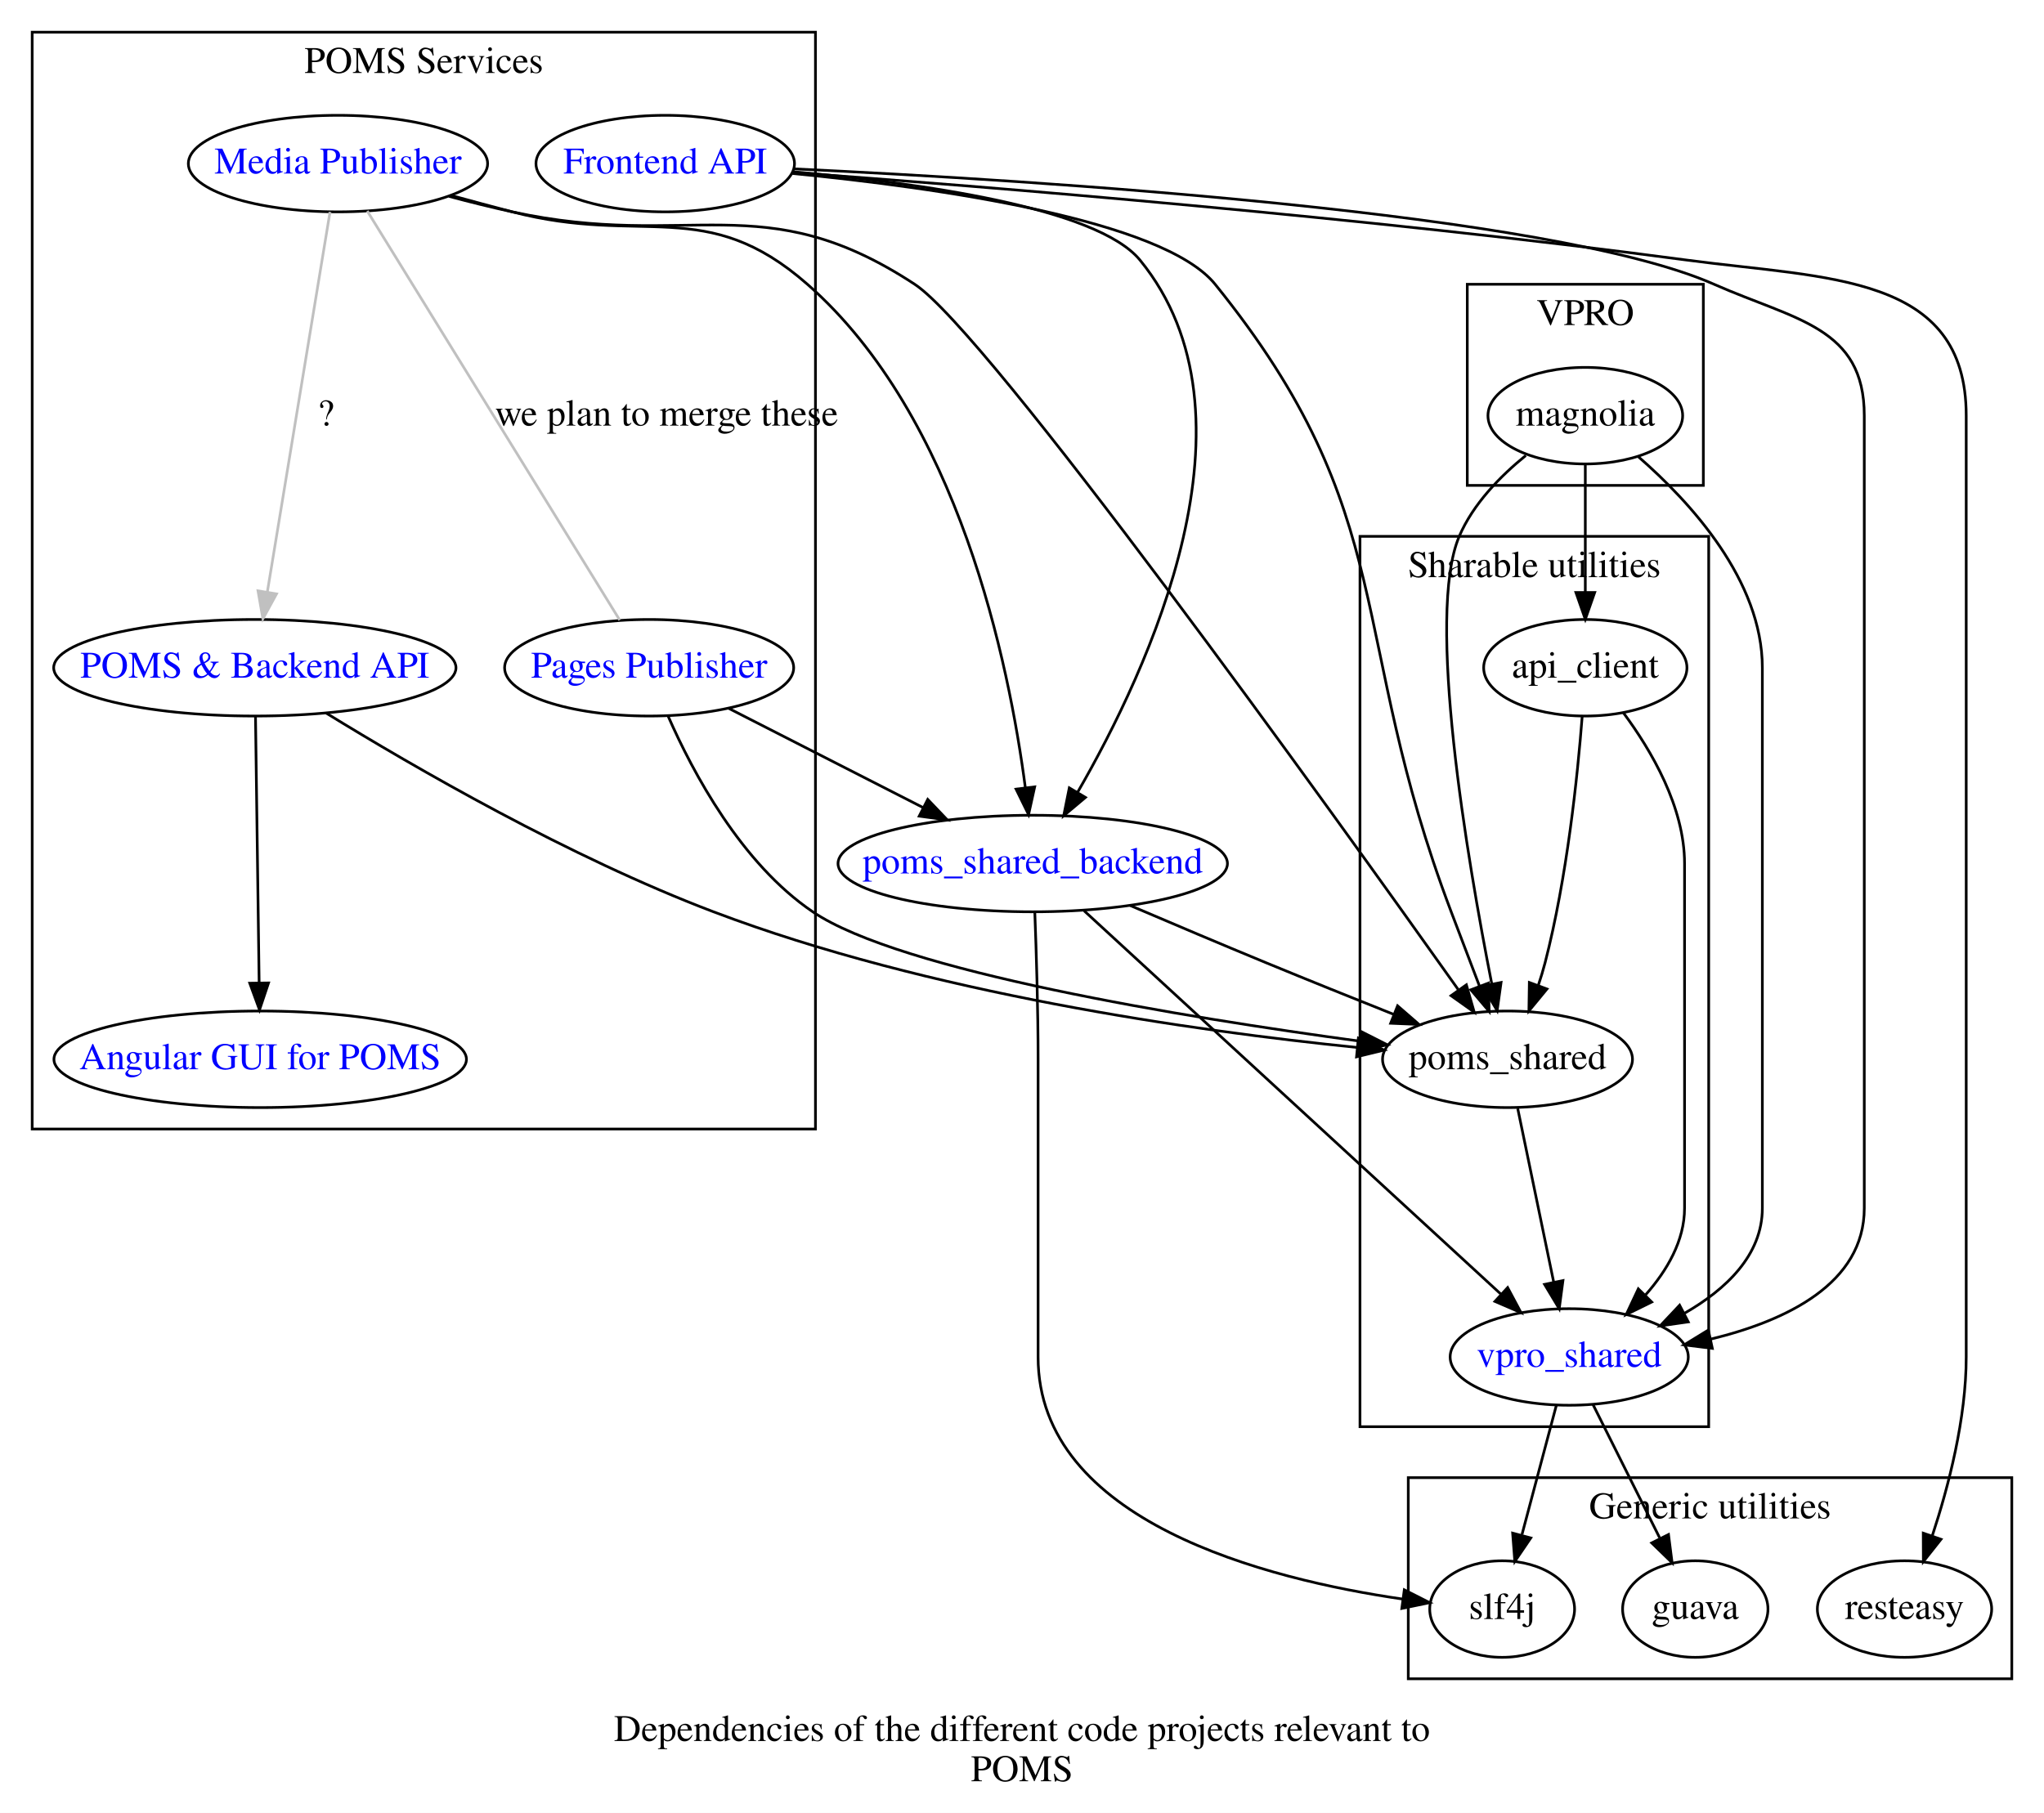
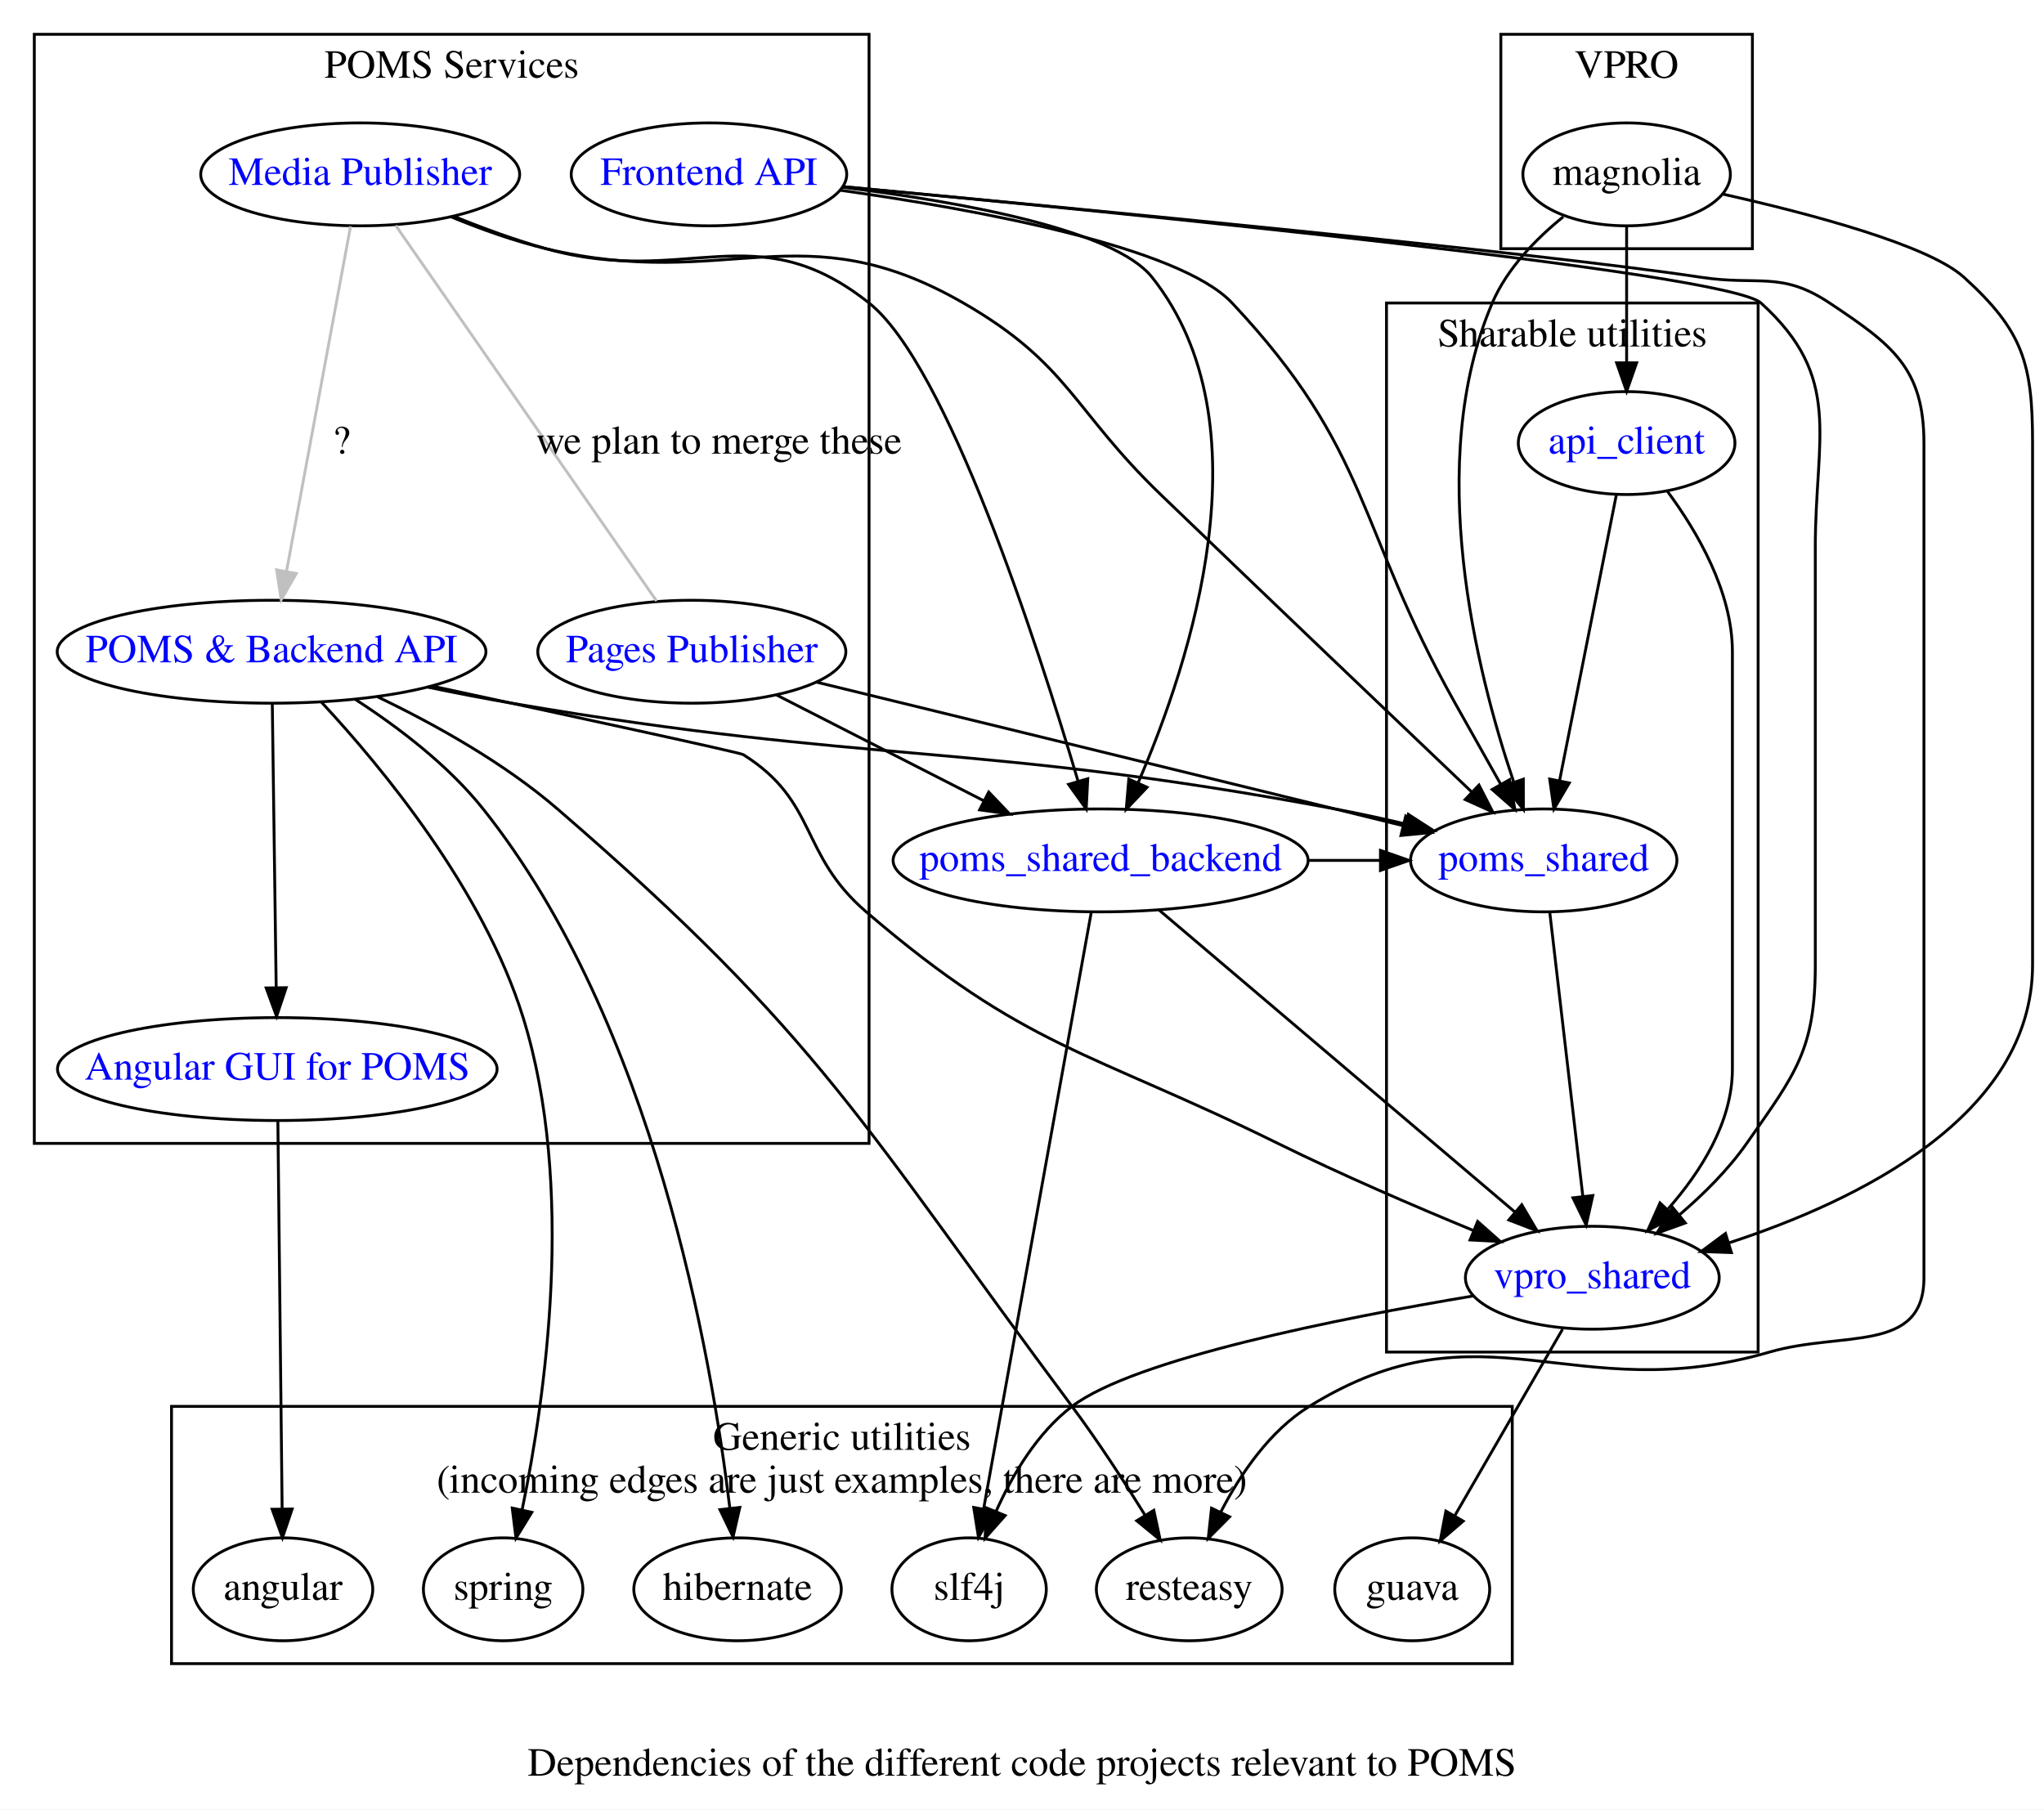
- <svg xmlns="http://www.w3.org/2000/svg" xmlns:xlink="http://www.w3.org/1999/xlink" width="762pt" height="676pt" viewBox="0.00 0.00 762.00 676.00">
-   <g id="graph0" class="graph" transform="scale(1 1) rotate(0) translate(4 672)">
-     <polygon fill="#ffffff" stroke="transparent" points="-4,4 -4,-672 758,-672 758,4 -4,4" />
-     <text text-anchor="middle" x="377" y="-22.8" font-family="Times,serif" font-size="14.00" fill="#000000">Dependencies of the different code projects relevant to</text>
-     <text text-anchor="middle" x="377" y="-7.8" font-family="Times,serif" font-size="14.00" fill="#000000">    POMS</text>
+ <svg xmlns="http://www.w3.org/2000/svg" xmlns:xlink="http://www.w3.org/1999/xlink" width="715pt" height="633pt" viewBox="0.00 0.00 715.00 633.00">
+   <g id="graph0" class="graph" transform="scale(1 1) rotate(0) translate(4 629)">
+     <polygon fill="#ffffff" stroke="transparent" points="-4,4 -4,-629 711,-629 711,4 -4,4" />
+     <text text-anchor="middle" x="353.5" y="-7.8" font-family="Times,serif" font-size="14.00" fill="#000000">    Dependencies of the different code projects relevant to POMS</text>
    <g id="clust1" class="cluster">
-       <polygon fill="none" stroke="#000000" points="521,-46 521,-121 746,-121 746,-46 521,-46" />
-       <text text-anchor="middle" x="633.5" y="-105.8" font-family="Times,serif" font-size="14.00" fill="#000000">Generic utilities</text>
+       <polygon fill="none" stroke="#000000" points="56,-47 56,-137 525,-137 525,-47 56,-47" />
+       <text text-anchor="middle" x="290.5" y="-121.8" font-family="Times,serif" font-size="14.00" fill="#000000">Generic utilities</text>
+       <text text-anchor="middle" x="290.5" y="-106.8" font-family="Times,serif" font-size="14.00" fill="#000000">(incoming edges are just examples, there are more)</text>
    </g>
    <g id="clust2" class="cluster">
-       <polygon fill="none" stroke="#000000" points="543,-491 543,-566 631,-566 631,-491 543,-491" />
-       <text text-anchor="middle" x="587" y="-550.8" font-family="Times,serif" font-size="14.00" fill="#000000">VPRO</text>
+       <polygon fill="none" stroke="#000000" points="521,-542 521,-617 609,-617 609,-542 521,-542" />
+       <text text-anchor="middle" x="565" y="-601.8" font-family="Times,serif" font-size="14.00" fill="#000000">VPRO</text>
    </g>
    <g id="clust3" class="cluster">
-       <polygon fill="none" stroke="#000000" points="8,-251 8,-660 300,-660 300,-251 8,-251" />
-       <text text-anchor="middle" x="154" y="-644.8" font-family="Times,serif" font-size="14.00" fill="#000000">POMS Services</text>
+       <polygon fill="none" stroke="#000000" points="8,-229 8,-617 300,-617 300,-229 8,-229" />
+       <text text-anchor="middle" x="154" y="-601.8" font-family="Times,serif" font-size="14.00" fill="#000000">POMS Services</text>
    </g>
    <g id="clust4" class="cluster">
-       <polygon fill="none" stroke="#000000" points="503,-140 503,-472 633,-472 633,-140 503,-140" />
-       <text text-anchor="middle" x="568" y="-456.8" font-family="Times,serif" font-size="14.00" fill="#000000">Sharable utilities</text>
+       <polygon fill="none" stroke="#000000" points="481,-156 481,-523 611,-523 611,-156 481,-156" />
+       <text text-anchor="middle" x="546" y="-507.8" font-family="Times,serif" font-size="14.00" fill="#000000">Sharable utilities</text>
    </g>
    <g id="node1" class="node">
      <g id="a_node1">
        <a xlink:href="https://github.com/vpro/vpro-shared" xlink:title="vpro_shared">
-           <ellipse fill="none" stroke="#000000" cx="581" cy="-166" rx="44.393" ry="18" />
-           <text text-anchor="middle" x="581" y="-162.3" font-family="Times,serif" font-size="14.00" fill="#0000ff">vpro_shared</text>
-         </a>
-       </g>
-     </g>
-     <g id="node8" class="node">
-       <ellipse fill="none" stroke="#000000" cx="556" cy="-72" rx="27" ry="18" />
-       <text text-anchor="middle" x="556" y="-68.3" font-family="Times,serif" font-size="14.00" fill="#000000">slf4j</text>
+           <ellipse fill="none" stroke="#000000" cx="553" cy="-182" rx="44.393" ry="18" />
+           <text text-anchor="middle" x="553" y="-178.3" font-family="Times,serif" font-size="14.00" fill="#0000ff">vpro_shared</text>
+         </a>
+       </g>
+     </g>
+     <g id="node10" class="node">
+       <ellipse fill="none" stroke="#000000" cx="335" cy="-73" rx="27" ry="18" />
+       <text text-anchor="middle" x="335" y="-69.3" font-family="Times,serif" font-size="14.00" fill="#000000">slf4j</text>
    </g>
    <g id="edge1" class="edge">
-       <path fill="none" stroke="#000000" d="M576.18,-147.876C572.56,-134.265 567.537,-115.379 563.408,-99.854" />
-       <polygon fill="#000000" stroke="#000000" points="566.673,-98.514 560.721,-89.75 559.909,-100.313 566.673,-98.514" />
-     </g>
-     <g id="node9" class="node">
-       <ellipse fill="none" stroke="#000000" cx="628" cy="-72" rx="27.097" ry="18" />
-       <text text-anchor="middle" x="628" y="-68.3" font-family="Times,serif" font-size="14.00" fill="#000000">guava</text>
+       <path fill="none" stroke="#000000" d="M511.397,-175.642C464.767,-167.846 392.824,-153.604 371,-137 358.873,-127.773 350.222,-113.21 344.445,-100.305" />
+       <polygon fill="#000000" stroke="#000000" points="347.611,-98.8 340.578,-90.876 341.134,-101.456 347.611,-98.8" />
+     </g>
+     <g id="node11" class="node">
+       <ellipse fill="none" stroke="#000000" cx="490" cy="-73" rx="27.097" ry="18" />
+       <text text-anchor="middle" x="490" y="-69.3" font-family="Times,serif" font-size="14.00" fill="#000000">guava</text>
    </g>
    <g id="edge2" class="edge">
-       <path fill="none" stroke="#000000" d="M589.84,-148.319C596.843,-134.314 606.737,-114.526 614.696,-98.608" />
-       <polygon fill="#000000" stroke="#000000" points="618.016,-99.793 619.358,-89.284 611.755,-96.663 618.016,-99.793" />
+       <path fill="none" stroke="#000000" d="M542.597,-164.001C532.339,-146.253 516.557,-118.947 504.955,-98.875" />
+       <polygon fill="#000000" stroke="#000000" points="507.831,-96.855 499.796,-89.949 501.77,-100.358 507.831,-96.855" />
    </g>
    <g id="node2" class="node">
      <g id="a_node2">
-         <a xlink:href="https://subversion.vpro.nl/viewvc/nl/vpro/media" xlink:title="POMS &amp; Backend API">
-           <ellipse fill="none" stroke="#000000" cx="91" cy="-423" rx="74.987" ry="18" />
-           <text text-anchor="middle" x="91" y="-419.3" font-family="Times,serif" font-size="14.00" fill="#0000ff">POMS &amp; Backend API</text>
-         </a>
-       </g>
+         <a xlink:href="https://github.com/npo-poms/poms-shared" xlink:title="poms_shared">
+           <ellipse fill="none" stroke="#000000" cx="536" cy="-328" rx="46.593" ry="18" />
+           <text text-anchor="middle" x="536" y="-324.3" font-family="Times,serif" font-size="14.00" fill="#0000ff">poms_shared</text>
+         </a>
+       </g>
+     </g>
+     <g id="edge3" class="edge">
+       <path fill="none" stroke="#000000" d="M538.119,-309.804C541.02,-284.887 546.259,-239.894 549.683,-210.488" />
+       <polygon fill="#000000" stroke="#000000" points="553.174,-210.763 550.855,-200.425 546.221,-209.953 553.174,-210.763" />
    </g>
    <g id="node3" class="node">
      <g id="a_node3">
-         <a xlink:href="https://subversion.vpro.nl/viewvc/nl/vpro/media-gui" xlink:title="Angular GUI for POMS">
-           <ellipse fill="none" stroke="#000000" cx="93" cy="-277" rx="76.887" ry="18" />
-           <text text-anchor="middle" x="93" y="-273.3" font-family="Times,serif" font-size="14.00" fill="#0000ff">Angular GUI for POMS</text>
-         </a>
-       </g>
-     </g>
-     <g id="edge23" class="edge">
-       <path fill="none" stroke="#000000" d="M91.249,-404.804C91.591,-379.887 92.207,-334.894 92.61,-305.488" />
-       <polygon fill="#000000" stroke="#000000" points="96.11,-305.472 92.748,-295.425 89.111,-305.376 96.11,-305.472" />
-     </g>
-     <g id="node13" class="node">
-       <ellipse fill="none" stroke="#000000" cx="558" cy="-277" rx="46.593" ry="18" />
-       <text text-anchor="middle" x="558" y="-273.3" font-family="Times,serif" font-size="14.00" fill="#000000">poms_shared</text>
-     </g>
-     <g id="edge22" class="edge">
-       <path fill="none" stroke="#000000" d="M117.541,-406.133C150.338,-385.949 208.389,-352.335 262,-332 342.154,-301.598 441.099,-287.576 501.858,-281.424" />
-       <polygon fill="#000000" stroke="#000000" points="502.395,-284.889 512.008,-280.434 501.716,-277.922 502.395,-284.889" />
+         <a xlink:href="https://github.com/npo-poms/api-client" xlink:title="api_client">
+           <ellipse fill="none" stroke="#000000" cx="565" cy="-474" rx="37.894" ry="18" />
+           <text text-anchor="middle" x="565" y="-470.3" font-family="Times,serif" font-size="14.00" fill="#0000ff">api_client</text>
+         </a>
+       </g>
+     </g>
+     <g id="edge18" class="edge">
+       <path fill="none" stroke="#000000" d="M579.199,-457.213C589.634,-443.142 602,-422.029 602,-401 602,-401 602,-401 602,-255 602,-236.545 591.07,-219.239 579.535,-206.113" />
+       <polygon fill="#000000" stroke="#000000" points="581.772,-203.384 572.366,-198.508 576.678,-208.185 581.772,-203.384" />
+     </g>
+     <g id="edge17" class="edge">
+       <path fill="none" stroke="#000000" d="M561.386,-455.804C556.409,-430.751 547.402,-385.401 541.563,-356.007" />
+       <polygon fill="#000000" stroke="#000000" points="544.95,-355.093 539.569,-345.966 538.084,-356.457 544.95,-355.093" />
    </g>
    <g id="node4" class="node">
      <g id="a_node4">
-         <a xlink:href="https://subversion.vpro.nl/viewvc/nl/publiekeomroep/poms-shared-backend/" xlink:title="poms_shared_backend">
-           <ellipse fill="none" stroke="#000000" cx="381" cy="-350" rx="72.588" ry="18" />
-           <text text-anchor="middle" x="381" y="-346.3" font-family="Times,serif" font-size="14.00" fill="#0000ff">poms_shared_backend</text>
-         </a>
-       </g>
-     </g>
-     <g id="edge4" class="edge">
-       <path fill="none" stroke="#000000" d="M400.177,-332.357C436.382,-299.048 514.807,-226.898 555.439,-189.516" />
-       <polygon fill="#000000" stroke="#000000" points="558.048,-191.871 563.038,-182.525 553.309,-186.72 558.048,-191.871" />
-     </g>
-     <g id="edge6" class="edge">
-       <path fill="none" stroke="#000000" d="M381.779,-331.704C382.341,-316.941 383,-295.637 383,-277 383,-277 383,-277 383,-166 383,-104.601 468.173,-83.085 518.993,-75.713" />
-       <polygon fill="#000000" stroke="#000000" points="519.519,-79.174 528.969,-74.382 518.594,-72.235 519.519,-79.174" />
-     </g>
-     <g id="edge5" class="edge">
-       <path fill="none" stroke="#000000" d="M417.33,-334.343C432.9,-327.686 451.31,-319.886 468,-313 483.441,-306.629 500.438,-299.787 515.463,-293.796" />
-       <polygon fill="#000000" stroke="#000000" points="517.018,-296.944 525.016,-289.996 514.431,-290.44 517.018,-296.944" />
+         <a xlink:href="https://subversion.vpro.nl/viewvc/nl/vpro/media" xlink:title="POMS &amp; Backend API">
+           <ellipse fill="none" stroke="#000000" cx="91" cy="-401" rx="74.987" ry="18" />
+           <text text-anchor="middle" x="91" y="-397.3" font-family="Times,serif" font-size="14.00" fill="#0000ff">POMS &amp; Backend API</text>
+         </a>
+       </g>
+     </g>
+     <g id="edge22" class="edge">
+       <path fill="none" stroke="#000000" d="M147.222,-388.964C194.563,-378.794 254.798,-365.756 256,-365 282.272,-348.491 275.466,-330.221 299,-310 354.695,-262.146 377.141,-261.474 443,-229 465.19,-218.059 490.549,-207.122 511.322,-198.556" />
+       <polygon fill="#000000" stroke="#000000" points="512.885,-201.698 520.816,-194.673 510.235,-195.219 512.885,-201.698" />
+     </g>
+     <g id="edge23" class="edge">
+       <path fill="none" stroke="#000000" d="M145.547,-388.622C155.326,-386.6 165.445,-384.635 175,-383 302.204,-361.239 336.144,-369.709 463,-346 471.027,-344.5 479.491,-342.658 487.698,-340.731" />
+       <polygon fill="#000000" stroke="#000000" points="488.637,-344.105 497.536,-338.355 486.994,-337.3 488.637,-344.105" />
    </g>
    <g id="node5" class="node">
      <g id="a_node5">
-         <a xlink:href="https://subversion.vpro.nl/viewvc/nl/vpro/api/" xlink:title="Frontend API">
-           <ellipse fill="none" stroke="#000000" cx="244" cy="-611" rx="48.192" ry="18" />
-           <text text-anchor="middle" x="244" y="-607.3" font-family="Times,serif" font-size="14.00" fill="#0000ff">Frontend API</text>
-         </a>
-       </g>
-     </g>
-     <g id="edge9" class="edge">
-       <path fill="none" stroke="#000000" d="M292.078,-609.031C382.592,-604.744 574.626,-592.723 635,-566 665.241,-552.614 691,-550.072 691,-517 691,-517 691,-517 691,-221.5 691,-193.373 661.977,-179.498 633.747,-172.654" />
-       <polygon fill="#000000" stroke="#000000" points="634.357,-169.206 623.844,-170.515 632.88,-176.048 634.357,-169.206" />
-     </g>
-     <g id="edge8" class="edge">
-       <path fill="none" stroke="#000000" d="M291.567,-607.959C338.318,-603.861 404.928,-594.669 421,-575 468.323,-517.083 424.261,-422.457 397.74,-376.591" />
-       <polygon fill="#000000" stroke="#000000" points="400.657,-374.648 392.545,-367.833 394.637,-378.219 400.657,-374.648" />
-     </g>
-     <g id="node10" class="node">
-       <ellipse fill="none" stroke="#000000" cx="706" cy="-72" rx="32.494" ry="18" />
-       <text text-anchor="middle" x="706" y="-68.3" font-family="Times,serif" font-size="14.00" fill="#000000">resteasy</text>
-     </g>
-     <g id="edge10" class="edge">
-       <path fill="none" stroke="#000000" d="M291.354,-607.707C363.528,-602.42 505.308,-590.989 625,-575 677.458,-567.993 729,-569.924 729,-517 729,-517 729,-517 729,-166 729,-143.035 722.443,-117.796 716.331,-99.257" />
-       <polygon fill="#000000" stroke="#000000" points="719.603,-98.011 713.026,-89.705 712.988,-100.3 719.603,-98.011" />
-     </g>
-     <g id="edge7" class="edge">
-       <path fill="none" stroke="#000000" d="M291.271,-607.333C345.521,-602.03 429.535,-590.091 449,-566 518.83,-479.574 497.628,-435.901 537,-332 540.421,-322.972 544.176,-313.119 547.553,-304.279" />
-       <polygon fill="#000000" stroke="#000000" points="550.866,-305.416 551.168,-294.826 544.327,-302.916 550.866,-305.416" />
+         <a xlink:href="https://subversion.vpro.nl/viewvc/nl/vpro/media-gui" xlink:title="Angular GUI for POMS">
+           <ellipse fill="none" stroke="#000000" cx="93" cy="-255" rx="76.887" ry="18" />
+           <text text-anchor="middle" x="93" y="-251.3" font-family="Times,serif" font-size="14.00" fill="#0000ff">Angular GUI for POMS</text>
+         </a>
+       </g>
+     </g>
+     <g id="edge24" class="edge">
+       <path fill="none" stroke="#000000" d="M91.249,-382.804C91.591,-357.887 92.207,-312.894 92.61,-283.488" />
+       <polygon fill="#000000" stroke="#000000" points="96.11,-283.472 92.748,-273.425 89.111,-283.376 96.11,-283.472" />
+     </g>
+     <g id="node12" class="node">
+       <ellipse fill="none" stroke="#000000" cx="412" cy="-73" rx="32.494" ry="18" />
+       <text text-anchor="middle" x="412" y="-69.3" font-family="Times,serif" font-size="14.00" fill="#000000">resteasy</text>
+     </g>
+     <g id="edge25" class="edge">
+       <path fill="none" stroke="#000000" d="M128.03,-385.248C147.972,-375.678 172.253,-362.185 191,-346 283.793,-265.888 297.753,-235.302 371,-137 380.047,-124.858 389.221,-110.742 396.591,-98.862" />
+       <polygon fill="#000000" stroke="#000000" points="399.607,-100.638 401.843,-90.282 393.637,-96.984 399.607,-100.638" />
+     </g>
+     <g id="node13" class="node">
+       <ellipse fill="none" stroke="#000000" cx="172" cy="-73" rx="27.895" ry="18" />
+       <text text-anchor="middle" x="172" y="-69.3" font-family="Times,serif" font-size="14.00" fill="#000000">spring</text>
+     </g>
+     <g id="edge26" class="edge">
+       <path fill="none" stroke="#000000" d="M108.389,-383.41C129.839,-360.346 165.162,-317.554 179,-273 197.361,-213.885 186.774,-140.182 178.64,-100.829" />
+       <polygon fill="#000000" stroke="#000000" points="182.028,-99.939 176.488,-90.908 175.187,-101.423 182.028,-99.939" />
+     </g>
+     <g id="node14" class="node">
+       <ellipse fill="none" stroke="#000000" cx="254" cy="-73" rx="36.294" ry="18" />
+       <text text-anchor="middle" x="254" y="-69.3" font-family="Times,serif" font-size="14.00" fill="#000000">hibernate</text>
+     </g>
+     <g id="edge27" class="edge">
+       <path fill="none" stroke="#000000" d="M120.237,-384.362C135.175,-374.702 152.737,-361.403 165,-346 224.695,-271.02 244.924,-154.689 251.297,-101.404" />
+       <polygon fill="#000000" stroke="#000000" points="254.791,-101.65 252.425,-91.323 247.835,-100.871 254.791,-101.65" />
+     </g>
+     <g id="node15" class="node">
+       <ellipse fill="none" stroke="#000000" cx="95" cy="-73" rx="31.396" ry="18" />
+       <text text-anchor="middle" x="95" y="-69.3" font-family="Times,serif" font-size="14.00" fill="#000000">angular</text>
+     </g>
+     <g id="edge28" class="edge">
+       <path fill="none" stroke="#000000" d="M93.199,-236.884C93.548,-205.132 94.272,-139.217 94.688,-101.37" />
+       <polygon fill="#000000" stroke="#000000" points="98.192,-101.081 94.802,-91.043 91.192,-101.004 98.192,-101.081" />
    </g>
    <g id="node6" class="node">
      <g id="a_node6">
-         <a xlink:href="https://subversion.vpro.nl/viewvc/nl/publiekeomroep/npo-publish/" xlink:title="Media Publisher">
-           <ellipse fill="none" stroke="#000000" cx="122" cy="-611" rx="55.79" ry="18" />
-           <text text-anchor="middle" x="122" y="-607.3" font-family="Times,serif" font-size="14.00" fill="#0000ff">Media Publisher</text>
-         </a>
-       </g>
-     </g>
-     <g id="edge15" class="edge">
-       <path fill="none" stroke="#c0c0c0" d="M119.028,-592.974C113.614,-560.141 102.11,-490.375 95.65,-451.2" />
-       <polygon fill="#c0c0c0" stroke="#c0c0c0" points="99.089,-450.545 94.009,-441.248 92.183,-451.684 99.089,-450.545" />
-       <text text-anchor="middle" x="117.5" y="-513.3" font-family="Times,serif" font-size="14.00" fill="#000000">?</text>
-     </g>
-     <g id="edge14" class="edge">
-       <path fill="none" stroke="#000000" d="M164.259,-599.103C171.821,-597.03 179.636,-594.923 187,-593 235.707,-580.281 259.164,-599.205 297,-566 353.393,-516.51 372.2,-424.511 378.257,-378.19" />
-       <polygon fill="#000000" stroke="#000000" points="381.734,-378.585 379.451,-368.239 374.784,-377.751 381.734,-378.585" />
+         <a xlink:href="https://subversion.vpro.nl/viewvc/nl/publiekeomroep/poms-shared-backend/" xlink:title="poms_shared_backend">
+           <ellipse fill="none" stroke="#000000" cx="381" cy="-328" rx="72.588" ry="18" />
+           <text text-anchor="middle" x="381" y="-324.3" font-family="Times,serif" font-size="14.00" fill="#0000ff">poms_shared_backend</text>
+         </a>
+       </g>
+     </g>
+     <g id="edge4" class="edge">
+       <path fill="none" stroke="#000000" d="M401.406,-310.679C432.382,-284.385 491.309,-234.366 525.863,-205.035" />
+       <polygon fill="#000000" stroke="#000000" points="528.318,-207.542 533.677,-198.402 523.788,-202.206 528.318,-207.542" />
+     </g>
+     <g id="edge5" class="edge">
+       <path fill="none" stroke="#000000" d="M453.959,-328C462.237,-328 470.515,-328 478.793,-328" />
+       <polygon fill="#000000" stroke="#000000" points="478.89,-331.5 488.89,-328 478.89,-324.5 478.89,-331.5" />
+     </g>
+     <g id="edge6" class="edge">
+       <path fill="none" stroke="#000000" d="M377.692,-309.661C369.752,-265.644 349.571,-153.775 340.08,-101.162" />
+       <polygon fill="#000000" stroke="#000000" points="343.498,-100.393 338.278,-91.173 336.609,-101.635 343.498,-100.393" />
    </g>
    <g id="node7" class="node">
      <g id="a_node7">
+         <a xlink:href="https://subversion.vpro.nl/viewvc/nl/vpro/api/" xlink:title="Frontend API">
+           <ellipse fill="none" stroke="#000000" cx="244" cy="-568" rx="48.192" ry="18" />
+           <text text-anchor="middle" x="244" y="-564.3" font-family="Times,serif" font-size="14.00" fill="#0000ff">Frontend API</text>
+         </a>
+       </g>
+     </g>
+     <g id="edge9" class="edge">
+       <path fill="none" stroke="#000000" d="M291.024,-563.697C387.593,-554.664 600.233,-533.678 612,-523 640.827,-496.841 631,-476.427 631,-437.5 631,-437.5 631,-437.5 631,-291.5 631,-261.745 624.061,-253.378 607,-229 600.574,-219.817 591.974,-211.272 583.529,-204.054" />
+       <polygon fill="#000000" stroke="#000000" points="585.522,-201.163 575.557,-197.563 581.102,-206.591 585.522,-201.163" />
+     </g>
+     <g id="edge7" class="edge">
+       <path fill="none" stroke="#000000" d="M289.928,-562.443C337.843,-555.684 408.525,-542.678 427,-523 475.754,-471.072 470.18,-445.136 505,-383 510.17,-373.774 515.846,-363.69 520.913,-354.705" />
+       <polygon fill="#000000" stroke="#000000" points="524.059,-356.251 525.926,-345.822 517.963,-352.811 524.059,-356.251" />
+     </g>
+     <g id="edge8" class="edge">
+       <path fill="none" stroke="#000000" d="M290.732,-563.488C331.321,-558.488 385.64,-548.819 399,-532 439.725,-480.732 412.544,-397.659 394.08,-355.07" />
+       <polygon fill="#000000" stroke="#000000" points="397.247,-353.579 389.96,-345.888 390.861,-356.445 397.247,-353.579" />
+     </g>
+     <g id="edge10" class="edge">
+       <path fill="none" stroke="#000000" d="M290.914,-563.685C371.814,-556.152 534.336,-540.586 591,-532 611.166,-528.944 619.027,-534.309 636,-523 657.85,-508.441 669,-500.256 669,-474 669,-474 669,-474 669,-182 669,-155.363 640.577,-163.44 615,-156 545.816,-135.874 515.284,-174.891 454,-137 440.174,-128.452 429.972,-113.462 423.087,-100.138" />
+       <polygon fill="#000000" stroke="#000000" points="426.12,-98.365 418.656,-90.846 419.801,-101.378 426.12,-98.365" />
+     </g>
+     <g id="node8" class="node">
+       <g id="a_node8">
+         <a xlink:href="https://subversion.vpro.nl/viewvc/nl/publiekeomroep/npo-publish/" xlink:title="Media Publisher">
+           <ellipse fill="none" stroke="#000000" cx="122" cy="-568" rx="55.79" ry="18" />
+           <text text-anchor="middle" x="122" y="-564.3" font-family="Times,serif" font-size="14.00" fill="#0000ff">Media Publisher</text>
+         </a>
+       </g>
+     </g>
+     <g id="edge13" class="edge">
+       <path fill="none" stroke="#000000" d="M153.793,-553.125C164.171,-548.858 175.887,-544.649 187,-542 250.653,-526.827 276.293,-555.652 333,-523 370.043,-501.671 371.212,-485.652 402,-456 439.752,-419.641 483.724,-377.719 510.709,-352.041" />
+       <polygon fill="#000000" stroke="#000000" points="513.349,-354.36 518.182,-344.932 508.524,-349.289 513.349,-354.36" />
+     </g>
+     <g id="edge15" class="edge">
+       <path fill="none" stroke="#c0c0c0" d="M118.623,-549.81C113.219,-520.698 102.588,-463.426 96.206,-429.046" />
+       <polygon fill="#c0c0c0" stroke="#c0c0c0" points="99.639,-428.361 94.372,-419.167 92.756,-429.638 99.639,-428.361" />
+       <text text-anchor="middle" x="115.5" y="-470.3" font-family="Times,serif" font-size="14.00" fill="#000000">?</text>
+     </g>
+     <g id="edge14" class="edge">
+       <path fill="none" stroke="#000000" d="M154.928,-553.244C165.06,-549.137 176.351,-544.988 187,-542 236.034,-528.242 260.14,-554.698 300,-523 327.265,-501.317 358.691,-404.353 373.072,-355.836" />
+       <polygon fill="#000000" stroke="#000000" points="376.505,-356.568 375.954,-345.988 369.786,-354.602 376.505,-356.568" />
+     </g>
+     <g id="node9" class="node">
+       <g id="a_node9">
        <a xlink:href="https://subversion.vpro.nl/viewvc/nl/publiekeomroep/npo-publish/" xlink:title="Pages Publisher">
-           <ellipse fill="none" stroke="#000000" cx="238" cy="-423" rx="53.891" ry="18" />
-           <text text-anchor="middle" x="238" y="-419.3" font-family="Times,serif" font-size="14.00" fill="#0000ff">Pages Publisher</text>
+           <ellipse fill="none" stroke="#000000" cx="238" cy="-401" rx="53.891" ry="18" />
+           <text text-anchor="middle" x="238" y="-397.3" font-family="Times,serif" font-size="14.00" fill="#0000ff">Pages Publisher</text>
        </a>
      </g>
    </g>
    <g id="edge16" class="edge">
-       <path fill="none" stroke="#c0c0c0" d="M132.913,-593.313C155.022,-557.482 204.876,-476.683 227.031,-440.776" />
-       <text text-anchor="middle" x="244.5" y="-513.3" font-family="Times,serif" font-size="14.00" fill="#000000">we plan to merge these</text>
-     </g>
-     <g id="edge13" class="edge">
-       <path fill="none" stroke="#000000" d="M163.436,-598.77C171.226,-596.686 179.333,-594.661 187,-593 253.202,-578.656 280.394,-603.205 337,-566 364.278,-548.071 491.605,-370.655 539.616,-303.013" />
-       <polygon fill="#000000" stroke="#000000" points="542.659,-304.772 545.587,-294.59 536.948,-300.724 542.659,-304.772" />
+       <path fill="none" stroke="#c0c0c0" d="M134.414,-550.128C156.741,-517.985 203.414,-450.793 225.675,-418.743" />
+       <text text-anchor="middle" x="247.5" y="-470.3" font-family="Times,serif" font-size="14.00" fill="#000000">we plan to merge these</text>
+     </g>
+     <g id="edge12" class="edge">
+       <path fill="none" stroke="#000000" d="M281.56,-390.379C326.89,-379.321 399.93,-361.484 463,-346 470.666,-344.118 478.783,-342.121 486.71,-340.168" />
+       <polygon fill="#000000" stroke="#000000" points="487.731,-343.521 496.603,-337.73 486.055,-336.725 487.731,-343.521" />
    </g>
    <g id="edge11" class="edge">
-       <path fill="none" stroke="#000000" d="M267.63,-407.874C288.646,-397.146 317.114,-382.613 340.265,-370.795" />
-       <polygon fill="#000000" stroke="#000000" points="341.858,-373.911 349.173,-366.247 338.675,-367.677 341.858,-373.911" />
-     </g>
-     <g id="edge12" class="edge">
-       <path fill="none" stroke="#000000" d="M245.122,-404.854C254.32,-383.9 272.376,-350.01 299,-332 331.708,-309.874 437.17,-292.674 503,-283.754" />
-       <polygon fill="#000000" stroke="#000000" points="503.757,-287.184 513.208,-282.394 502.833,-280.245 503.757,-287.184" />
-     </g>
-     <g id="node11" class="node">
-       <ellipse fill="none" stroke="#000000" cx="587" cy="-517" rx="36.294" ry="18" />
-       <text text-anchor="middle" x="587" y="-513.3" font-family="Times,serif" font-size="14.00" fill="#000000">magnolia</text>
+       <path fill="none" stroke="#000000" d="M267.63,-385.874C288.646,-375.146 317.114,-360.613 340.265,-348.795" />
+       <polygon fill="#000000" stroke="#000000" points="341.858,-351.911 349.173,-344.247 338.675,-345.677 341.858,-351.911" />
+     </g>
+     <g id="node16" class="node">
+       <ellipse fill="none" stroke="#000000" cx="565" cy="-568" rx="36.294" ry="18" />
+       <text text-anchor="middle" x="565" y="-564.3" font-family="Times,serif" font-size="14.00" fill="#000000">magnolia</text>
    </g>
    <g id="edge20" class="edge">
-       <path fill="none" stroke="#000000" d="M606.802,-501.665C626.243,-484.724 653,-455.503 653,-423 653,-423 653,-423 653,-221.5 653,-203.953 639.42,-191.179 624.055,-182.342" />
-       <polygon fill="#000000" stroke="#000000" points="625.38,-179.086 614.892,-177.588 622.156,-185.3 625.38,-179.086" />
-     </g>
-     <g id="node12" class="node">
-       <ellipse fill="none" stroke="#000000" cx="587" cy="-423" rx="37.894" ry="18" />
-       <text text-anchor="middle" x="587" y="-419.3" font-family="Times,serif" font-size="14.00" fill="#000000">api_client</text>
+       <path fill="none" stroke="#000000" d="M598.708,-561.084C628.992,-554.283 670.553,-543.303 683,-532 703.652,-513.245 707,-501.897 707,-474 707,-474 707,-474 707,-291.5 707,-238.626 645.958,-208.926 600.736,-194.178" />
+       <polygon fill="#000000" stroke="#000000" points="601.656,-190.799 591.067,-191.17 599.576,-197.483 601.656,-190.799" />
+     </g>
+     <g id="edge21" class="edge">
+       <path fill="none" stroke="#000000" d="M542.822,-553.158C533.279,-545.421 523.146,-535.052 518,-523 494.162,-467.175 512.331,-394.366 525.507,-355.419" />
+       <polygon fill="#000000" stroke="#000000" points="528.865,-356.42 528.887,-345.825 522.263,-354.095 528.865,-356.42" />
    </g>
    <g id="edge19" class="edge">
-       <path fill="none" stroke="#000000" d="M587,-498.876C587,-485.352 587,-466.619 587,-451.151" />
-       <polygon fill="#000000" stroke="#000000" points="590.5,-451.068 587,-441.068 583.5,-451.068 590.5,-451.068" />
-     </g>
-     <g id="edge21" class="edge">
-       <path fill="none" stroke="#000000" d="M564.822,-502.158C555.279,-494.421 545.146,-484.051 540,-472 527.49,-442.703 542.942,-351.802 552.12,-305.19" />
-       <polygon fill="#000000" stroke="#000000" points="555.598,-305.647 554.135,-295.154 548.736,-304.269 555.598,-305.647" />
-     </g>
-     <g id="edge18" class="edge">
-       <path fill="none" stroke="#000000" d="M601.199,-406.213C611.634,-392.142 624,-371.029 624,-350 624,-350 624,-350 624,-221.5 624,-209.339 617.468,-198.226 609.496,-189.193" />
-       <polygon fill="#000000" stroke="#000000" points="611.753,-186.496 602.248,-181.815 606.76,-191.402 611.753,-186.496" />
-     </g>
-     <g id="edge17" class="edge">
-       <path fill="none" stroke="#000000" d="M585.838,-404.838C584.13,-382.82 580.208,-344.721 572,-313 571.275,-310.2 570.398,-307.322 569.439,-304.472" />
-       <polygon fill="#000000" stroke="#000000" points="572.707,-303.218 565.972,-295.04 566.137,-305.633 572.707,-303.218" />
-     </g>
-     <g id="edge3" class="edge">
-       <path fill="none" stroke="#000000" d="M561.798,-258.671C565.449,-241.052 571.016,-214.184 575.217,-193.907" />
-       <polygon fill="#000000" stroke="#000000" points="578.671,-194.49 577.273,-183.988 571.816,-193.07 578.671,-194.49" />
+       <path fill="none" stroke="#000000" d="M565,-549.876C565,-536.352 565,-517.619 565,-502.151" />
+       <polygon fill="#000000" stroke="#000000" points="568.5,-502.068 565,-492.068 561.5,-502.068 568.5,-502.068" />
    </g>
  </g>
</svg>
